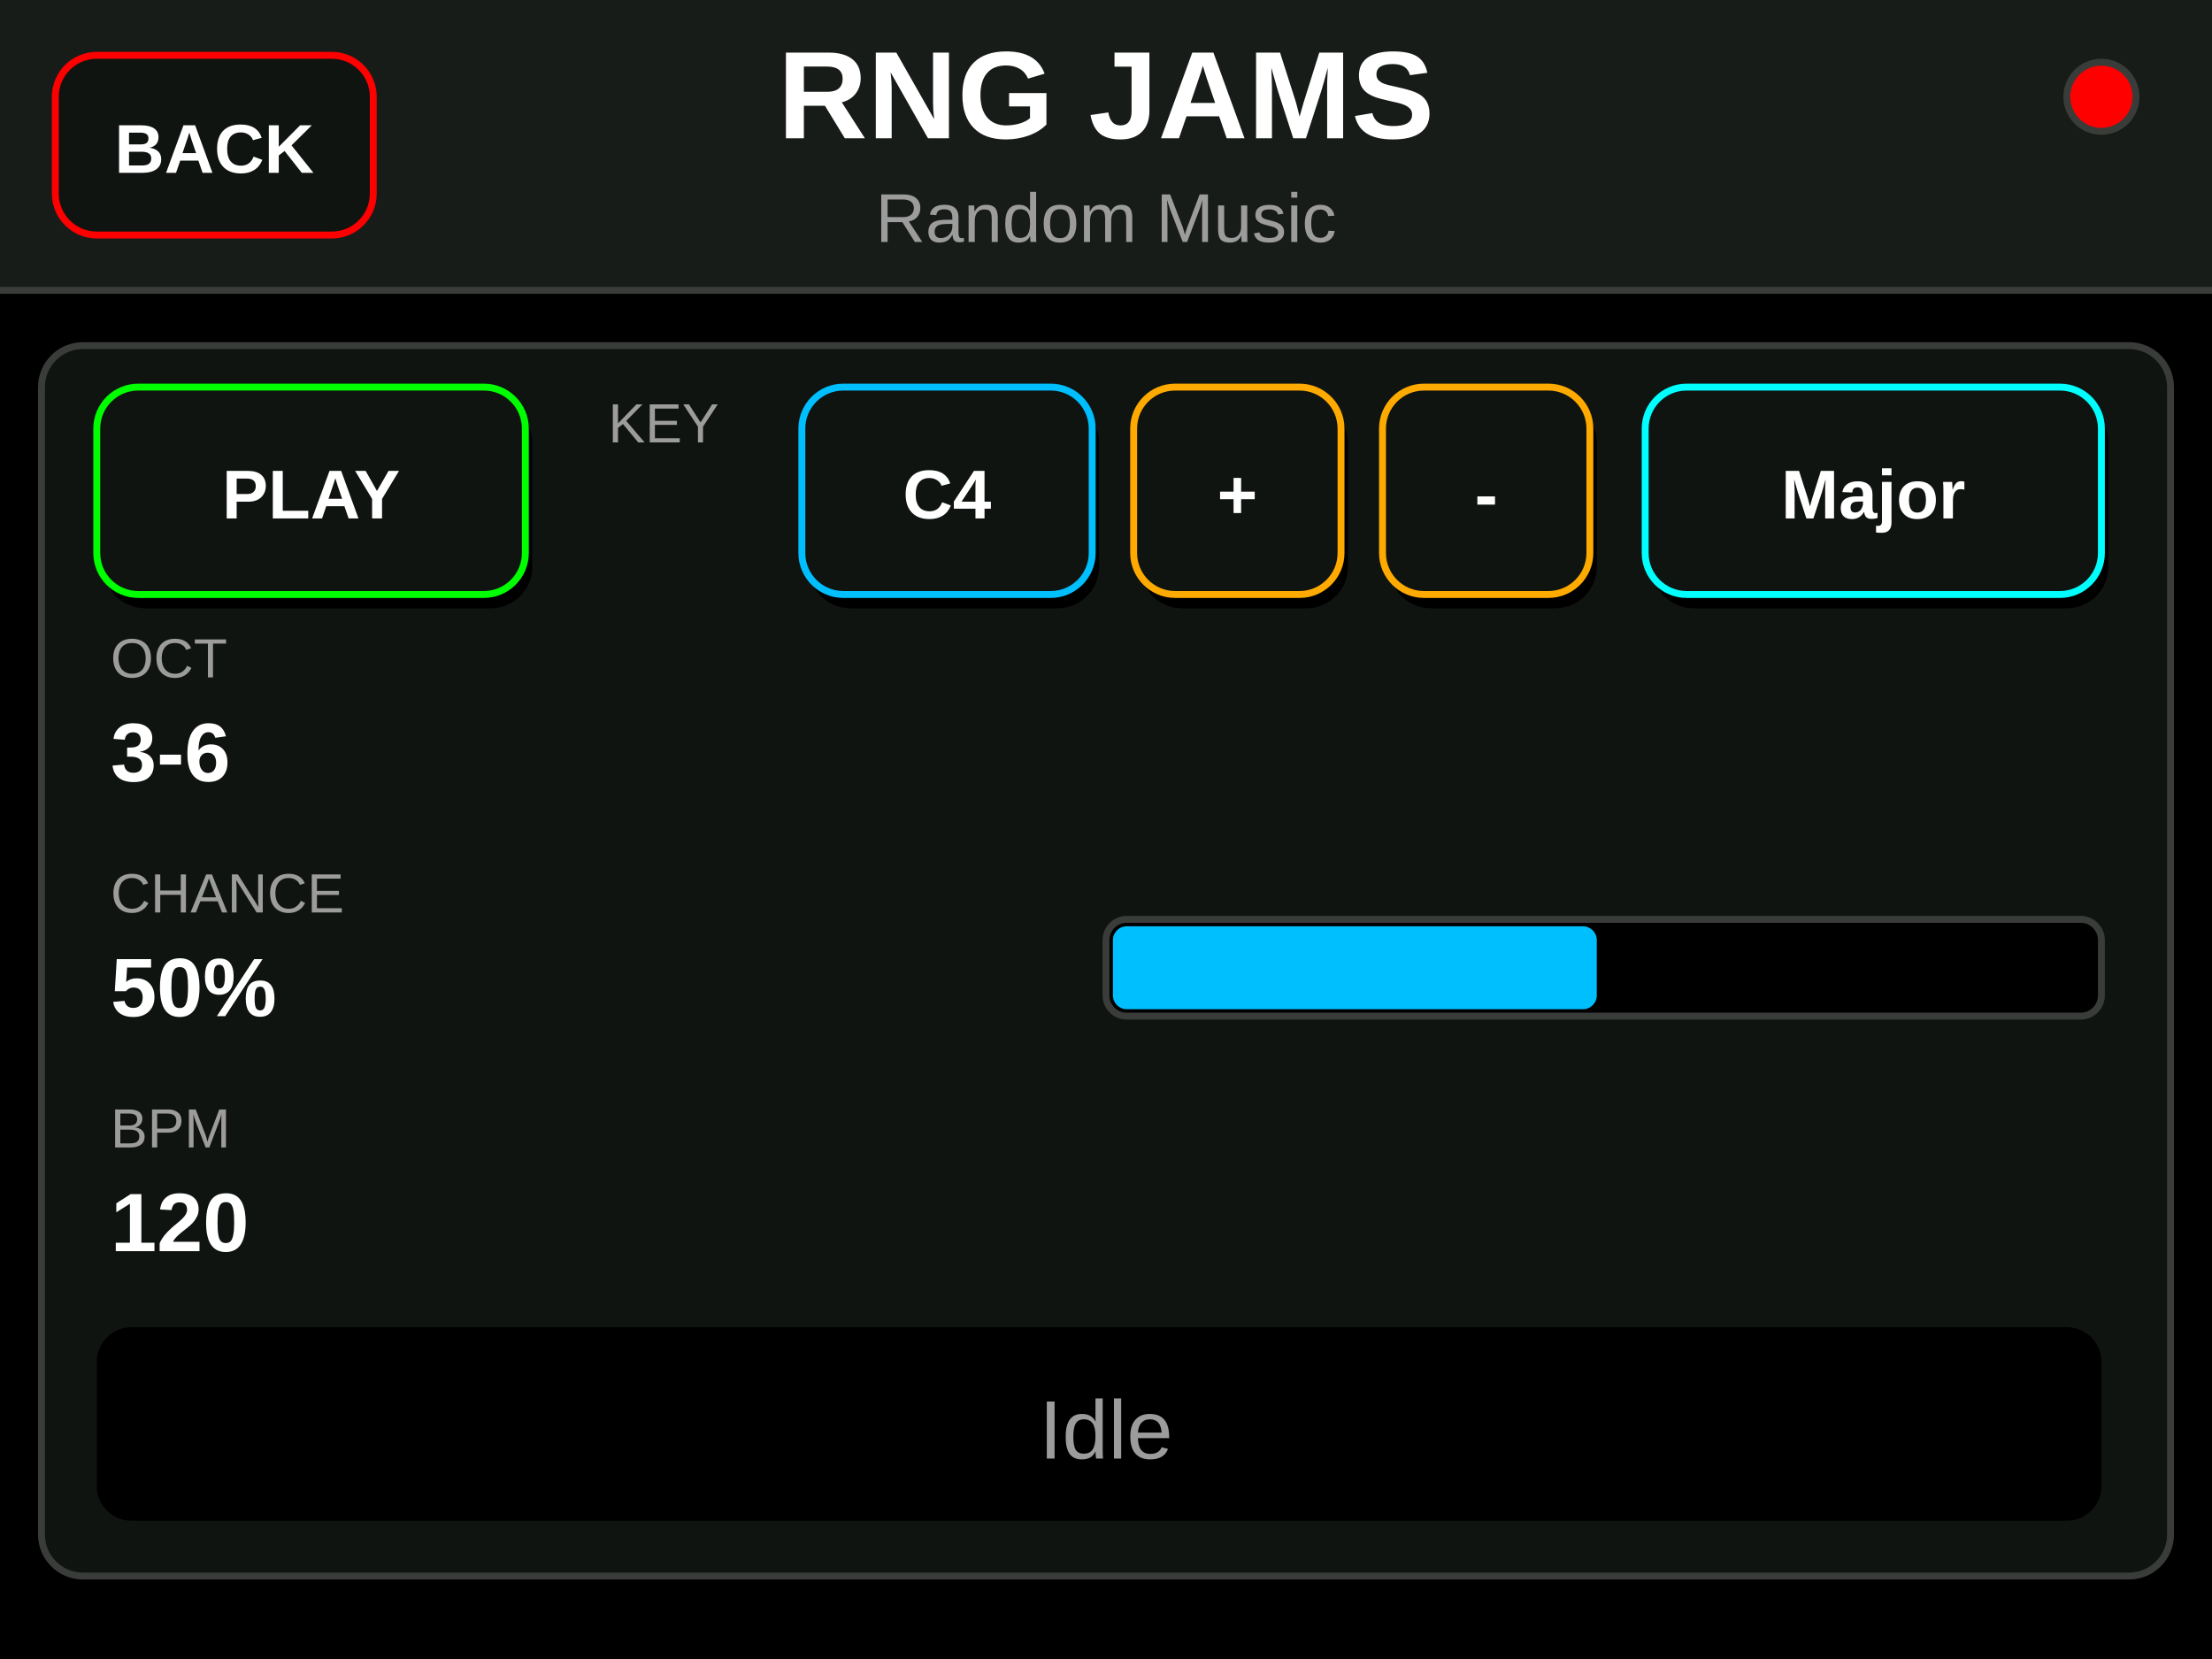
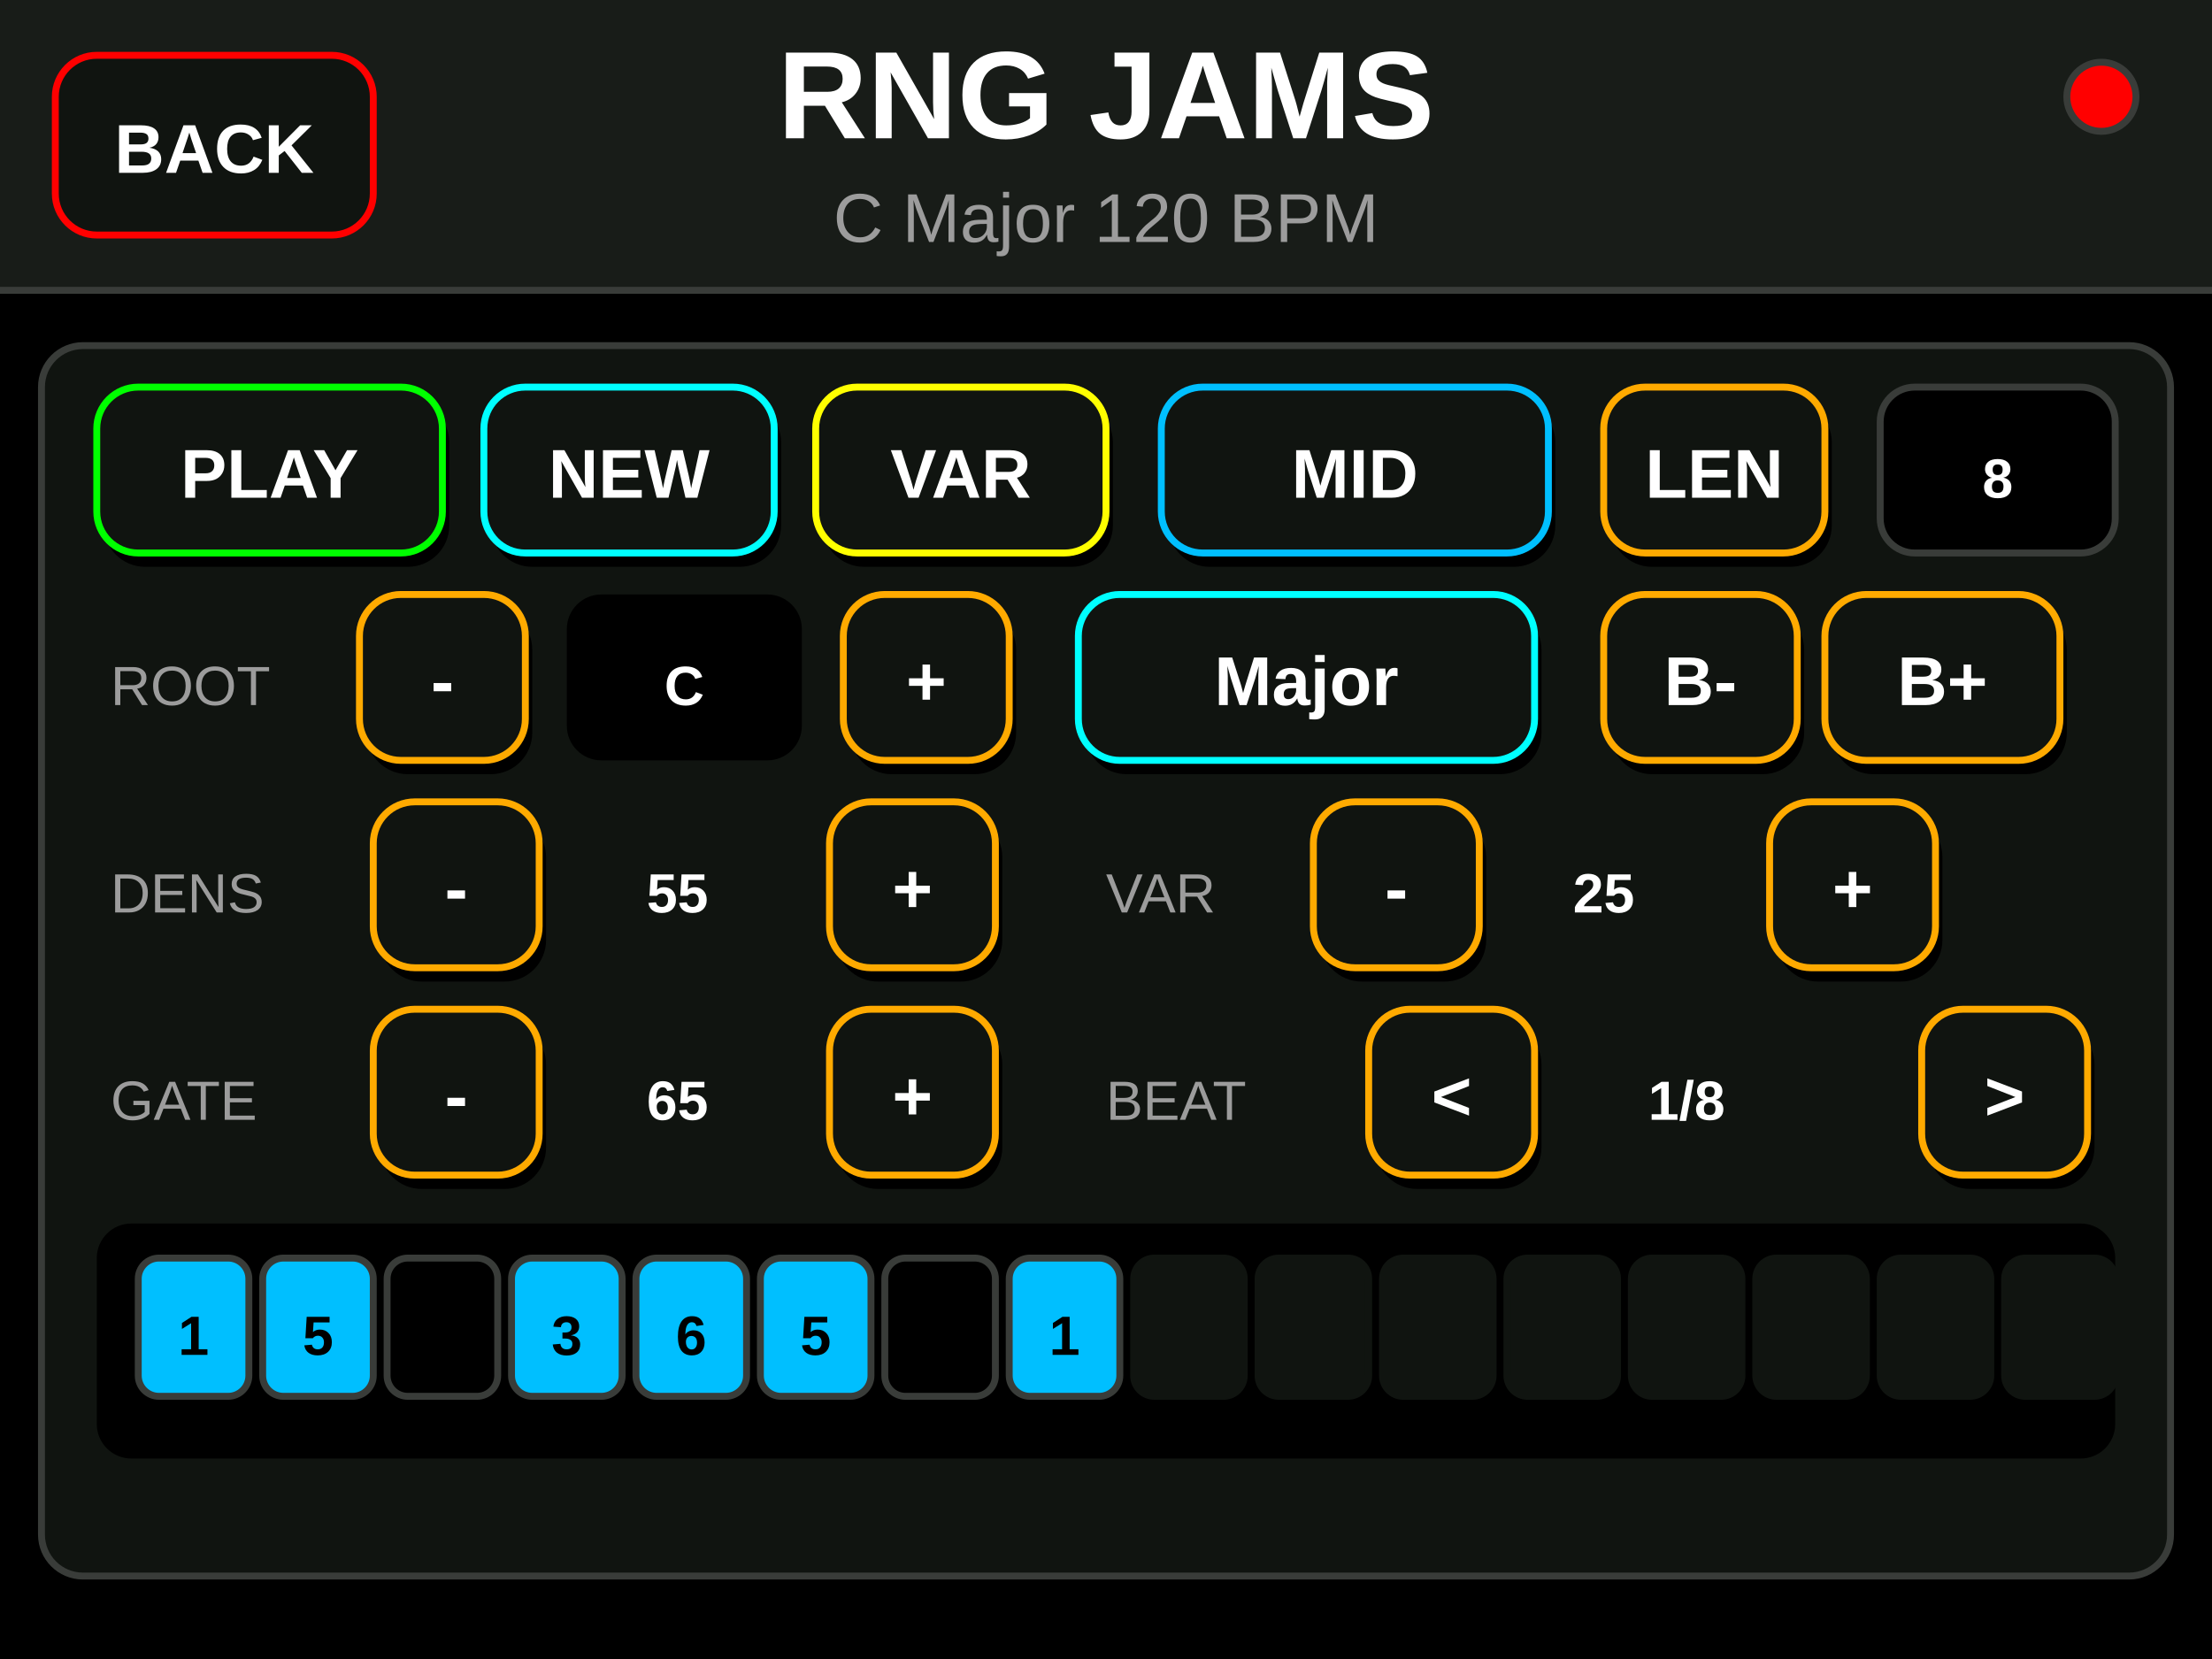
<svg xmlns="http://www.w3.org/2000/svg" width="320" height="240" viewBox="0 0 320 240">
  <rect width="320" height="240" fill="#000000" />
  <rect x="0" y="0" width="320" height="42" fill="#181c18" />
  <line x1="0" y1="42" x2="320" y2="42" stroke="#393c39" stroke-width="1" />
  <rect x="8" y="8" width="46" height="26" fill="#101410" rx="6" ry="6" stroke="#ff0000" stroke-width="1" />
  <text x="31" y="25" fill="#ffffff" font-family="Arial, Helvetica, sans-serif" font-size="10" font-weight="700" text-anchor="middle">BACK</text>
  <text x="160" y="20" fill="#ffffff" font-family="Arial, Helvetica, sans-serif" font-size="18" font-weight="700" text-anchor="middle">RNG JAMS</text>
-   <text x="160" y="35" fill="#9c9c9c" font-family="Arial, Helvetica, sans-serif" font-size="10" font-weight="500" text-anchor="middle">Random Music</text>
+   <text x="160" y="35" fill="#9c9c9c" font-family="Arial, Helvetica, sans-serif" font-size="10" font-weight="500" text-anchor="middle">C Major  120 BPM</text>
  <circle cx="304" cy="14" r="5" fill="#ff0000" stroke="#393c39" stroke-width="1" />
  <rect x="6" y="50" width="308" height="178" fill="#101410" rx="6" ry="6" stroke="#393c39" stroke-width="1" />
-   <rect x="15" y="58" width="62" height="30" fill="#000000" rx="6" ry="6" />
-   <rect x="14" y="56" width="62" height="30" fill="#101410" rx="6" ry="6" stroke="#00ff00" stroke-width="1" />
-   <text x="45.0" y="75.0" fill="#ffffff" font-family="Arial, Helvetica, sans-serif" font-size="10" font-weight="700" text-anchor="middle">PLAY</text>
-   <text x="88" y="64" fill="#9c9c9c" font-family="Arial, Helvetica, sans-serif" font-size="8" font-weight="500" text-anchor="start">KEY</text>
-   <rect x="117" y="58" width="42" height="30" fill="#000000" rx="6" ry="6" />
-   <rect x="116" y="56" width="42" height="30" fill="#101410" rx="6" ry="6" stroke="#00bfff" stroke-width="1" />
-   <text x="137.0" y="75.0" fill="#ffffff" font-family="Arial, Helvetica, sans-serif" font-size="10" font-weight="700" text-anchor="middle">C4</text>
-   <rect x="165" y="58" width="30" height="30" fill="#000000" rx="6" ry="6" />
-   <rect x="164" y="56" width="30" height="30" fill="#101410" rx="6" ry="6" stroke="#ffaa00" stroke-width="1" />
-   <text x="179.0" y="75.0" fill="#ffffff" font-family="Arial, Helvetica, sans-serif" font-size="10" font-weight="700" text-anchor="middle">+</text>
-   <rect x="201" y="58" width="30" height="30" fill="#000000" rx="6" ry="6" />
-   <rect x="200" y="56" width="30" height="30" fill="#101410" rx="6" ry="6" stroke="#ffaa00" stroke-width="1" />
-   <text x="215.0" y="75.0" fill="#ffffff" font-family="Arial, Helvetica, sans-serif" font-size="10" font-weight="700" text-anchor="middle">-</text>
-   <rect x="239" y="58" width="66" height="30" fill="#000000" rx="6" ry="6" />
-   <rect x="238" y="56" width="66" height="30" fill="#101410" rx="6" ry="6" stroke="#00ffff" stroke-width="1" />
-   <text x="271.0" y="75.0" fill="#ffffff" font-family="Arial, Helvetica, sans-serif" font-size="10" font-weight="700" text-anchor="middle">Major</text>
-   <text x="16" y="98" fill="#9c9c9c" font-family="Arial, Helvetica, sans-serif" font-size="8" font-weight="500" text-anchor="start">OCT</text>
-   <text x="16" y="113" fill="#ffffff" font-family="Arial, Helvetica, sans-serif" font-size="12" font-weight="700" text-anchor="start">3-6</text>
-   <text x="16" y="132" fill="#9c9c9c" font-family="Arial, Helvetica, sans-serif" font-size="8" font-weight="500" text-anchor="start">CHANCE</text>
-   <text x="16" y="147" fill="#ffffff" font-family="Arial, Helvetica, sans-serif" font-size="12" font-weight="700" text-anchor="start">50%</text>
-   <text x="16" y="166" fill="#9c9c9c" font-family="Arial, Helvetica, sans-serif" font-size="8" font-weight="500" text-anchor="start">BPM</text>
-   <text x="16" y="181" fill="#ffffff" font-family="Arial, Helvetica, sans-serif" font-size="12" font-weight="700" text-anchor="start">120</text>
-   <rect x="160" y="133" width="144" height="14" fill="#000000" rx="3" ry="3" stroke="#393c39" stroke-width="1" />
-   <rect x="161" y="134" width="70" height="12" fill="#00bfff" rx="2" ry="2" />
-   <rect x="14" y="192" width="290" height="28" fill="#000000" rx="5" ry="5" />
-   <text x="160" y="211" fill="#9c9c9c" font-family="Arial, Helvetica, sans-serif" font-size="12" font-weight="500" text-anchor="middle">Idle</text>
+   <rect x="15" y="58" width="50" height="24" fill="#000000" rx="6" ry="6" />
+   <rect x="14" y="56" width="50" height="24" fill="#101410" rx="6" ry="6" stroke="#00ff00" stroke-width="1" />
+   <text x="39.0" y="72.0" fill="#ffffff" font-family="Arial, Helvetica, sans-serif" font-size="10" font-weight="700" text-anchor="middle">PLAY</text>
+   <rect x="71" y="58" width="42" height="24" fill="#000000" rx="6" ry="6" />
+   <rect x="70" y="56" width="42" height="24" fill="#101410" rx="6" ry="6" stroke="#00ffff" stroke-width="1" />
+   <text x="91.0" y="72.0" fill="#ffffff" font-family="Arial, Helvetica, sans-serif" font-size="10" font-weight="700" text-anchor="middle">NEW</text>
+   <rect x="119" y="58" width="42" height="24" fill="#000000" rx="6" ry="6" />
+   <rect x="118" y="56" width="42" height="24" fill="#101410" rx="6" ry="6" stroke="#ffff00" stroke-width="1" />
+   <text x="139.0" y="72.0" fill="#ffffff" font-family="Arial, Helvetica, sans-serif" font-size="10" font-weight="700" text-anchor="middle">VAR</text>
+   <rect x="169" y="58" width="56" height="24" fill="#000000" rx="6" ry="6" />
+   <rect x="168" y="56" width="56" height="24" fill="#101410" rx="6" ry="6" stroke="#00bfff" stroke-width="1" />
+   <text x="196.0" y="72.0" fill="#ffffff" font-family="Arial, Helvetica, sans-serif" font-size="10" font-weight="700" text-anchor="middle">MID</text>
+   <rect x="233" y="58" width="32" height="24" fill="#000000" rx="6" ry="6" />
+   <rect x="232" y="56" width="32" height="24" fill="#101410" rx="6" ry="6" stroke="#ffaa00" stroke-width="1" />
+   <text x="248.0" y="72.0" fill="#ffffff" font-family="Arial, Helvetica, sans-serif" font-size="10" font-weight="700" text-anchor="middle">LEN</text>
+   <rect x="272" y="56" width="34" height="24" fill="#000000" rx="5" ry="5" stroke="#393c39" stroke-width="1" />
+   <text x="289" y="72" fill="#ffffff" font-family="Arial, Helvetica, sans-serif" font-size="8" font-weight="700" text-anchor="middle">8</text>
+   <text x="16" y="102" fill="#9c9c9c" font-family="Arial, Helvetica, sans-serif" font-size="8" font-weight="500" text-anchor="start">ROOT</text>
+   <rect x="53" y="88" width="24" height="24" fill="#000000" rx="6" ry="6" />
+   <rect x="52" y="86" width="24" height="24" fill="#101410" rx="6" ry="6" stroke="#ffaa00" stroke-width="1" />
+   <text x="64.0" y="102.0" fill="#ffffff" font-family="Arial, Helvetica, sans-serif" font-size="10" font-weight="700" text-anchor="middle">-</text>
+   <rect x="82" y="86" width="34" height="24" fill="#000000" rx="5" ry="5" />
+   <text x="99" y="102" fill="#ffffff" font-family="Arial, Helvetica, sans-serif" font-size="8" font-weight="700" text-anchor="middle">C</text>
+   <rect x="123" y="88" width="24" height="24" fill="#000000" rx="6" ry="6" />
+   <rect x="122" y="86" width="24" height="24" fill="#101410" rx="6" ry="6" stroke="#ffaa00" stroke-width="1" />
+   <text x="134.0" y="102.0" fill="#ffffff" font-family="Arial, Helvetica, sans-serif" font-size="10" font-weight="700" text-anchor="middle">+</text>
+   <rect x="157" y="88" width="66" height="24" fill="#000000" rx="6" ry="6" />
+   <rect x="156" y="86" width="66" height="24" fill="#101410" rx="6" ry="6" stroke="#00ffff" stroke-width="1" />
+   <text x="189.0" y="102.0" fill="#ffffff" font-family="Arial, Helvetica, sans-serif" font-size="10" font-weight="700" text-anchor="middle">Major</text>
+   <rect x="233" y="88" width="28" height="24" fill="#000000" rx="6" ry="6" />
+   <rect x="232" y="86" width="28" height="24" fill="#101410" rx="6" ry="6" stroke="#ffaa00" stroke-width="1" />
+   <text x="246.0" y="102.0" fill="#ffffff" font-family="Arial, Helvetica, sans-serif" font-size="10" font-weight="700" text-anchor="middle">B-</text>
+   <rect x="265" y="88" width="34" height="24" fill="#000000" rx="6" ry="6" />
+   <rect x="264" y="86" width="34" height="24" fill="#101410" rx="6" ry="6" stroke="#ffaa00" stroke-width="1" />
+   <text x="281.0" y="102.0" fill="#ffffff" font-family="Arial, Helvetica, sans-serif" font-size="10" font-weight="700" text-anchor="middle">B+</text>
+   <text x="16" y="132" fill="#9c9c9c" font-family="Arial, Helvetica, sans-serif" font-size="8" font-weight="500" text-anchor="start">DENS</text>
+   <rect x="55" y="118" width="24" height="24" fill="#000000" rx="6" ry="6" />
+   <rect x="54" y="116" width="24" height="24" fill="#101410" rx="6" ry="6" stroke="#ffaa00" stroke-width="1" />
+   <text x="66.0" y="132.0" fill="#ffffff" font-family="Arial, Helvetica, sans-serif" font-size="10" font-weight="700" text-anchor="middle">-</text>
+   <text x="98" y="132" fill="#ffffff" font-family="Arial, Helvetica, sans-serif" font-size="8" font-weight="700" text-anchor="middle">55</text>
+   <rect x="121" y="118" width="24" height="24" fill="#000000" rx="6" ry="6" />
+   <rect x="120" y="116" width="24" height="24" fill="#101410" rx="6" ry="6" stroke="#ffaa00" stroke-width="1" />
+   <text x="132.0" y="132.0" fill="#ffffff" font-family="Arial, Helvetica, sans-serif" font-size="10" font-weight="700" text-anchor="middle">+</text>
+   <text x="160" y="132" fill="#9c9c9c" font-family="Arial, Helvetica, sans-serif" font-size="8" font-weight="500" text-anchor="start">VAR</text>
+   <rect x="191" y="118" width="24" height="24" fill="#000000" rx="6" ry="6" />
+   <rect x="190" y="116" width="24" height="24" fill="#101410" rx="6" ry="6" stroke="#ffaa00" stroke-width="1" />
+   <text x="202.0" y="132.0" fill="#ffffff" font-family="Arial, Helvetica, sans-serif" font-size="10" font-weight="700" text-anchor="middle">-</text>
+   <text x="232" y="132" fill="#ffffff" font-family="Arial, Helvetica, sans-serif" font-size="8" font-weight="700" text-anchor="middle">25</text>
+   <rect x="257" y="118" width="24" height="24" fill="#000000" rx="6" ry="6" />
+   <rect x="256" y="116" width="24" height="24" fill="#101410" rx="6" ry="6" stroke="#ffaa00" stroke-width="1" />
+   <text x="268.0" y="132.0" fill="#ffffff" font-family="Arial, Helvetica, sans-serif" font-size="10" font-weight="700" text-anchor="middle">+</text>
+   <text x="16" y="162" fill="#9c9c9c" font-family="Arial, Helvetica, sans-serif" font-size="8" font-weight="500" text-anchor="start">GATE</text>
+   <rect x="55" y="148" width="24" height="24" fill="#000000" rx="6" ry="6" />
+   <rect x="54" y="146" width="24" height="24" fill="#101410" rx="6" ry="6" stroke="#ffaa00" stroke-width="1" />
+   <text x="66.0" y="162.0" fill="#ffffff" font-family="Arial, Helvetica, sans-serif" font-size="10" font-weight="700" text-anchor="middle">-</text>
+   <text x="98" y="162" fill="#ffffff" font-family="Arial, Helvetica, sans-serif" font-size="8" font-weight="700" text-anchor="middle">65</text>
+   <rect x="121" y="148" width="24" height="24" fill="#000000" rx="6" ry="6" />
+   <rect x="120" y="146" width="24" height="24" fill="#101410" rx="6" ry="6" stroke="#ffaa00" stroke-width="1" />
+   <text x="132.0" y="162.0" fill="#ffffff" font-family="Arial, Helvetica, sans-serif" font-size="10" font-weight="700" text-anchor="middle">+</text>
+   <text x="160" y="162" fill="#9c9c9c" font-family="Arial, Helvetica, sans-serif" font-size="8" font-weight="500" text-anchor="start">BEAT</text>
+   <rect x="199" y="148" width="24" height="24" fill="#000000" rx="6" ry="6" />
+   <rect x="198" y="146" width="24" height="24" fill="#101410" rx="6" ry="6" stroke="#ffaa00" stroke-width="1" />
+   <text x="210.0" y="162.0" fill="#ffffff" font-family="Arial, Helvetica, sans-serif" font-size="10" font-weight="700" text-anchor="middle">&lt;</text>
+   <text x="244" y="162" fill="#ffffff" font-family="Arial, Helvetica, sans-serif" font-size="8" font-weight="700" text-anchor="middle">1/8</text>
+   <rect x="279" y="148" width="24" height="24" fill="#000000" rx="6" ry="6" />
+   <rect x="278" y="146" width="24" height="24" fill="#101410" rx="6" ry="6" stroke="#ffaa00" stroke-width="1" />
+   <text x="290.0" y="162.0" fill="#ffffff" font-family="Arial, Helvetica, sans-serif" font-size="10" font-weight="700" text-anchor="middle">&gt;</text>
+   <rect x="14" y="177" width="292" height="34" fill="#000000" rx="5" ry="5" />
+   <rect x="20" y="182" width="16" height="20" fill="#00bfff" rx="3" ry="3" stroke="#393c39" stroke-width="1" />
+   <text x="28" y="196" fill="#000000" font-family="Arial, Helvetica, sans-serif" font-size="8" font-weight="700" text-anchor="middle">1</text>
+   <rect x="38" y="182" width="16" height="20" fill="#00bfff" rx="3" ry="3" stroke="#393c39" stroke-width="1" />
+   <text x="46" y="196" fill="#000000" font-family="Arial, Helvetica, sans-serif" font-size="8" font-weight="700" text-anchor="middle">5</text>
+   <rect x="56" y="182" width="16" height="20" fill="#000000" rx="3" ry="3" stroke="#393c39" stroke-width="1" />
+   <rect x="74" y="182" width="16" height="20" fill="#00bfff" rx="3" ry="3" stroke="#393c39" stroke-width="1" />
+   <text x="82" y="196" fill="#000000" font-family="Arial, Helvetica, sans-serif" font-size="8" font-weight="700" text-anchor="middle">3</text>
+   <rect x="92" y="182" width="16" height="20" fill="#00bfff" rx="3" ry="3" stroke="#393c39" stroke-width="1" />
+   <text x="100" y="196" fill="#000000" font-family="Arial, Helvetica, sans-serif" font-size="8" font-weight="700" text-anchor="middle">6</text>
+   <rect x="110" y="182" width="16" height="20" fill="#00bfff" rx="3" ry="3" stroke="#393c39" stroke-width="1" />
+   <text x="118" y="196" fill="#000000" font-family="Arial, Helvetica, sans-serif" font-size="8" font-weight="700" text-anchor="middle">5</text>
+   <rect x="128" y="182" width="16" height="20" fill="#000000" rx="3" ry="3" stroke="#393c39" stroke-width="1" />
+   <rect x="146" y="182" width="16" height="20" fill="#00bfff" rx="3" ry="3" stroke="#393c39" stroke-width="1" />
+   <text x="154" y="196" fill="#000000" font-family="Arial, Helvetica, sans-serif" font-size="8" font-weight="700" text-anchor="middle">1</text>
+   <rect x="164" y="182" width="16" height="20" fill="#101410" rx="3" ry="3" stroke="#101410" stroke-width="1" />
+   <rect x="182" y="182" width="16" height="20" fill="#101410" rx="3" ry="3" stroke="#101410" stroke-width="1" />
+   <rect x="200" y="182" width="16" height="20" fill="#101410" rx="3" ry="3" stroke="#101410" stroke-width="1" />
+   <rect x="218" y="182" width="16" height="20" fill="#101410" rx="3" ry="3" stroke="#101410" stroke-width="1" />
+   <rect x="236" y="182" width="16" height="20" fill="#101410" rx="3" ry="3" stroke="#101410" stroke-width="1" />
+   <rect x="254" y="182" width="16" height="20" fill="#101410" rx="3" ry="3" stroke="#101410" stroke-width="1" />
+   <rect x="272" y="182" width="16" height="20" fill="#101410" rx="3" ry="3" stroke="#101410" stroke-width="1" />
+   <rect x="290" y="182" width="16" height="20" fill="#101410" rx="3" ry="3" stroke="#101410" stroke-width="1" />
</svg>
